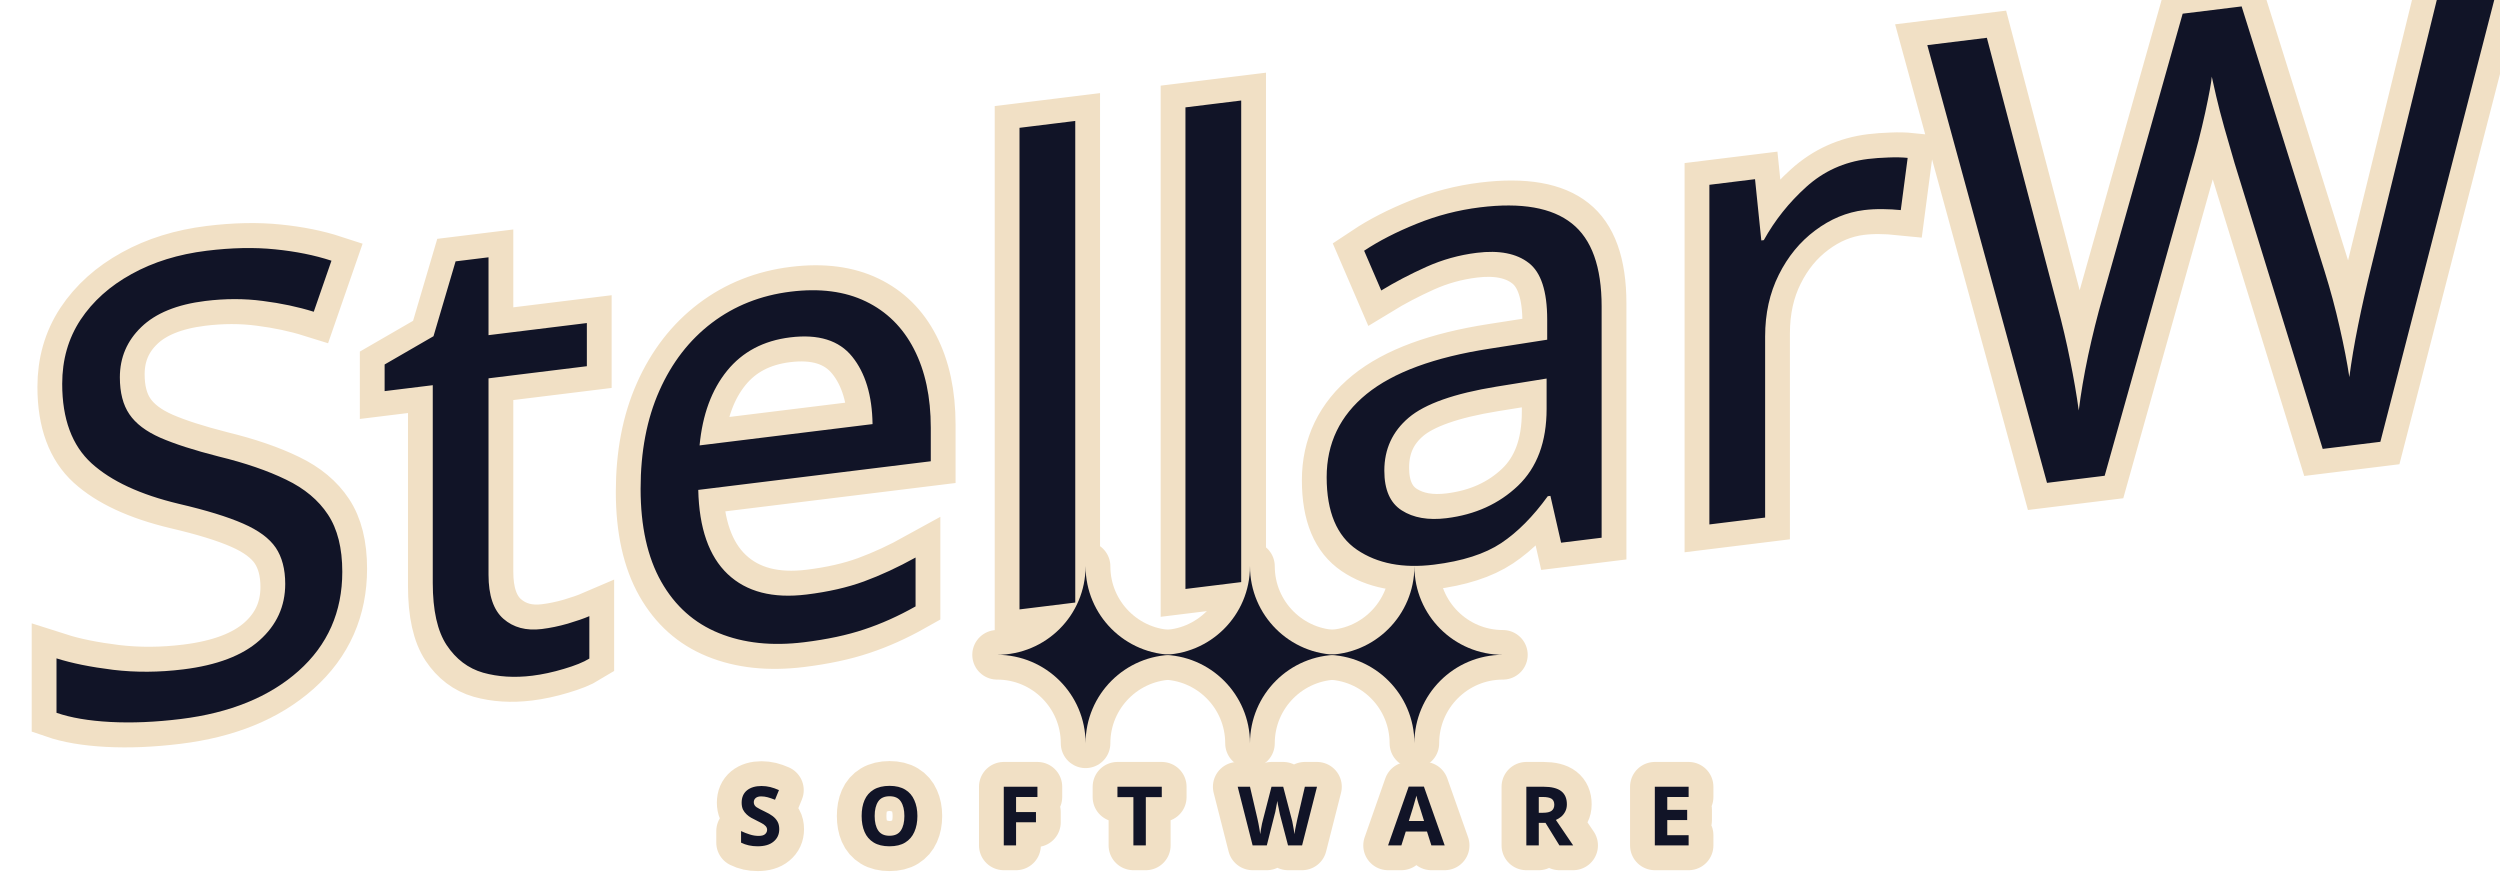
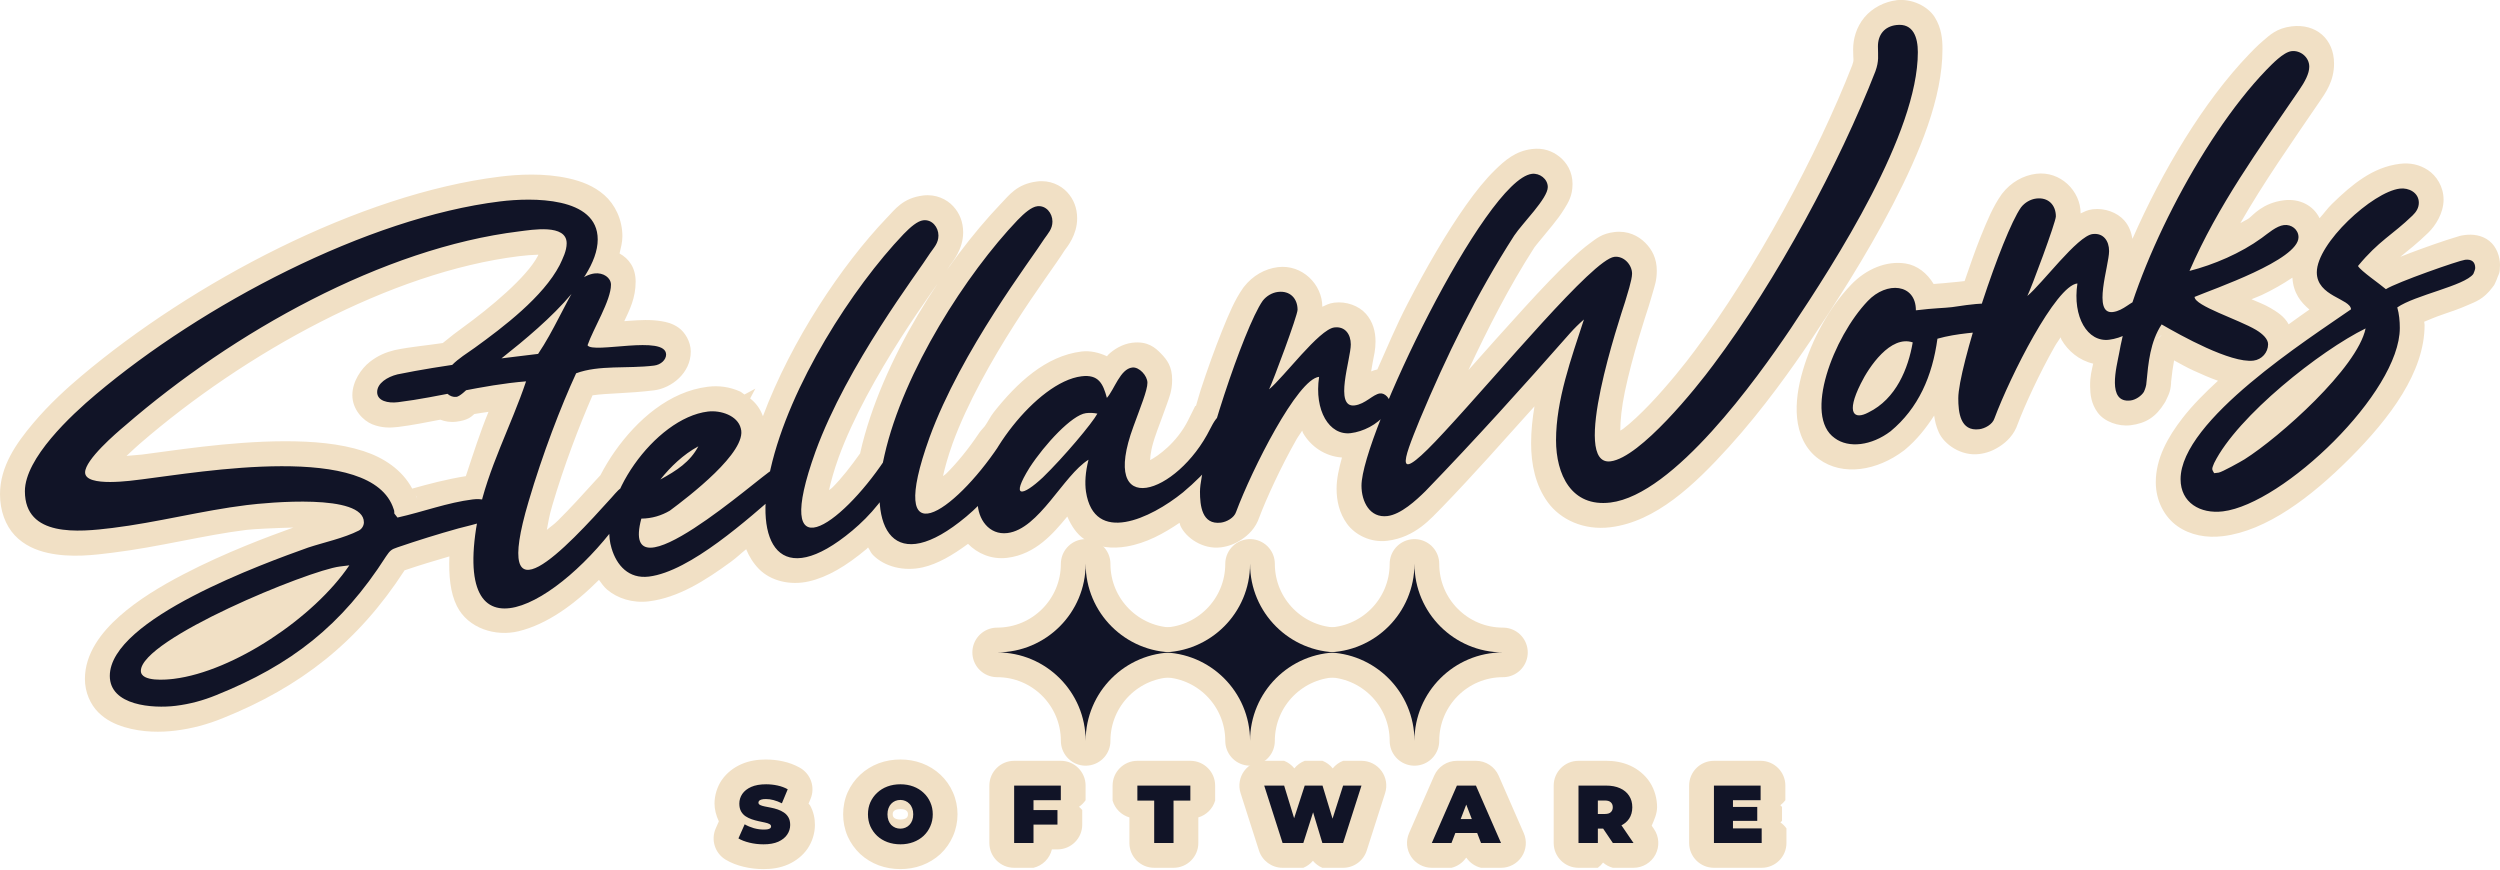
- <svg xmlns="http://www.w3.org/2000/svg" width="107.145mm" height="37.352mm" viewBox="0 0 107.145 37.352" version="1.1" id="svg1" xml:space="preserve">
+ <svg xmlns="http://www.w3.org/2000/svg" width="266.948mm" height="92.801mm" viewBox="0 0 266.948 92.801" version="1.1" id="svg1" xml:space="preserve">
  <defs id="defs1" />
-   <g id="layer1" transform="translate(-4.123456,-104.8145)">
-     <g id="g81" transform="matrix(0.4013896,0,0,0.4013896,-626.7649,-30.81171)">
-       <g id="g76" transform="matrix(0.5089997,0,0,0.5089997,984.2961,243.926)" style="stroke:#f1e0c5;stroke-width:10.396;stroke-linejoin:round;stroke-dasharray:none;stroke-opacity:1">
-         <path id="path74" style="fill:#111427;fill-opacity:1;stroke:#f1e0c5;stroke-width:10.396;stroke-linecap:round;stroke-linejoin:round;stroke-dasharray:none;stroke-opacity:1" d="m 1450.853,303.403 a 18.567,18.567 0 0 1 -18.565,18.567 18.567,18.567 0 0 1 0,-2.2e-4 v 6e-4 a 18.567,18.567 0 0 1 18.567,18.557 v 0.01 h 2e-4 a 18.567,18.567 0 0 1 18.56,-18.567 18.567,18.567 0 0 1 0.01,4.5e-4 v -6.1e-4 a 18.567,18.567 0 0 1 -18.567,-18.562 18.567,18.567 0 0 1 2e-4,-0.005 z" />
-         <path id="path75" style="fill:#111427;fill-opacity:1;stroke:#f1e0c5;stroke-width:10.396;stroke-linecap:round;stroke-linejoin:round;stroke-dasharray:none;stroke-opacity:1" d="m 1381.876,303.403 a 18.567,18.567 0 0 1 -18.565,18.567 18.567,18.567 0 0 1 0,-2.2e-4 v 6e-4 a 18.567,18.567 0 0 1 18.567,18.557 v 0.01 h 2e-4 a 18.567,18.567 0 0 1 18.56,-18.567 18.567,18.567 0 0 1 0.01,4.5e-4 v -6e-4 a 18.567,18.567 0 0 1 -18.567,-18.562 18.567,18.567 0 0 1 2e-4,-0.005 z" />
-         <path id="path76" style="fill:#111427;fill-opacity:1;stroke:#f1e0c5;stroke-width:10.396;stroke-linecap:round;stroke-linejoin:round;stroke-dasharray:none;stroke-opacity:1" d="m 1416.365,303.403 a 18.567,18.567 0 0 1 -18.565,18.567 18.567,18.567 0 0 1 0,-2.2e-4 v 6e-4 a 18.567,18.567 0 0 1 18.567,18.557 v 0.01 h 2e-4 a 18.567,18.567 0 0 1 18.56,-18.567 18.567,18.567 0 0 1 0.01,4.5e-4 v -6.1e-4 a 18.567,18.567 0 0 1 -18.567,-18.562 18.567,18.567 0 0 1 2e-4,-0.005 z" />
-       </g>
-       <text xml:space="preserve" style="font-style:normal;font-variant:normal;font-weight:900;font-stretch:normal;font-size:8.759px;line-height:2.7;font-family:Montserrat;-inkscape-font-specification:'Montserrat, Heavy';font-variant-ligatures:normal;font-variant-caps:normal;font-variant-numeric:normal;font-variant-east-asian:normal;text-align:start;letter-spacing:7.938px;writing-mode:lr-tb;direction:ltr;text-anchor:start;fill:none;fill-opacity:1;stroke:#f1e0c5;stroke-width:5.292;stroke-linecap:square;stroke-linejoin:round;stroke-dasharray:none;stroke-opacity:1;paint-order:markers stroke fill" x="1650.482" y="428.162" id="text76">
-         <tspan id="tspan76" style="font-style:normal;font-variant:normal;font-weight:900;font-stretch:normal;font-size:8.759px;line-height:2.7;font-family:Montserrat;-inkscape-font-specification:'Montserrat, Heavy';font-variant-ligatures:normal;font-variant-caps:normal;font-variant-numeric:normal;font-variant-east-asian:normal;letter-spacing:7.938px;fill:none;stroke:#f1e0c5;stroke-width:5.292;stroke-linecap:square;stroke-linejoin:round;stroke-dasharray:none;stroke-opacity:1;paint-order:markers stroke fill" x="1650.482" y="428.162">SOFTWARE</tspan>
-       </text>
-       <text xml:space="preserve" style="font-style:normal;font-variant:normal;font-weight:normal;font-stretch:normal;font-size:67.66px;line-height:1.3;font-family:Sansilk;-inkscape-font-specification:'Sansilk, Normal';font-variant-ligatures:normal;font-variant-caps:normal;font-variant-numeric:normal;font-variant-east-asian:normal;text-align:start;letter-spacing:0.265px;writing-mode:lr-tb;direction:ltr;text-anchor:start;fill:none;fill-opacity:1;stroke:#f1e0c5;stroke-width:5.292;stroke-linecap:square;stroke-dasharray:none;stroke-opacity:1" x="1574.339" y="609.945" id="text77" transform="skewY(-7.021179)">
-         <tspan id="tspan77" style="font-style:normal;font-variant:normal;font-weight:normal;font-stretch:normal;font-size:67.66px;font-family:Sansilk;-inkscape-font-specification:'Sansilk, Normal';font-variant-ligatures:normal;font-variant-caps:normal;font-variant-numeric:normal;font-variant-east-asian:normal;fill:none;fill-opacity:1;stroke:#f1e0c5;stroke-width:5.292;stroke-dasharray:none;stroke-opacity:1" x="1574.339" y="609.945">StellarWorks</tspan>
-       </text>
-       <text xml:space="preserve" style="font-style:normal;font-variant:normal;font-weight:normal;font-stretch:normal;font-size:67.66px;line-height:1.3;font-family:Sansilk;-inkscape-font-specification:'Sansilk, Normal';font-variant-ligatures:normal;font-variant-caps:normal;font-variant-numeric:normal;font-variant-east-asian:normal;text-align:start;letter-spacing:0.265px;writing-mode:lr-tb;direction:ltr;text-anchor:start;fill:#111427;fill-opacity:1;stroke-width:3.969;stroke-linecap:square" x="1574.339" y="609.945" id="text78" transform="skewY(-7.021179)">
-         <tspan id="tspan78" style="font-style:normal;font-variant:normal;font-weight:normal;font-stretch:normal;font-size:67.66px;font-family:Sansilk;-inkscape-font-specification:'Sansilk, Normal';font-variant-ligatures:normal;font-variant-caps:normal;font-variant-numeric:normal;font-variant-east-asian:normal;fill:#111427;fill-opacity:1;stroke-width:3.969" x="1574.339" y="609.945">StellarWorks</tspan>
-       </text>
-       <g id="g80" transform="matrix(0.5089997,0,0,0.5089997,984.2961,243.926)">
-         <path id="path78" style="fill:#111427;fill-opacity:1;stroke-width:2.918;stroke-linecap:round" d="m 1450.853,303.403 a 18.567,18.567 0 0 1 -18.565,18.567 18.567,18.567 0 0 1 0,-2.2e-4 v 6e-4 a 18.567,18.567 0 0 1 18.567,18.557 v 0.01 h 2e-4 a 18.567,18.567 0 0 1 18.56,-18.567 18.567,18.567 0 0 1 0.01,4.5e-4 v -6.1e-4 a 18.567,18.567 0 0 1 -18.567,-18.562 18.567,18.567 0 0 1 2e-4,-0.005 z" />
-         <path id="path79" style="fill:#111427;fill-opacity:1;stroke-width:2.918;stroke-linecap:round" d="m 1381.876,303.403 a 18.567,18.567 0 0 1 -18.565,18.567 18.567,18.567 0 0 1 0,-2.2e-4 v 6e-4 a 18.567,18.567 0 0 1 18.567,18.557 v 0.01 h 2e-4 a 18.567,18.567 0 0 1 18.56,-18.567 18.567,18.567 0 0 1 0.01,4.5e-4 v -6e-4 a 18.567,18.567 0 0 1 -18.567,-18.562 18.567,18.567 0 0 1 2e-4,-0.005 z" />
-         <path id="path80" style="fill:#111427;fill-opacity:1;stroke-width:2.918;stroke-linecap:round" d="m 1416.365,303.403 a 18.567,18.567 0 0 1 -18.565,18.567 18.567,18.567 0 0 1 0,-2.2e-4 v 6e-4 a 18.567,18.567 0 0 1 18.567,18.557 v 0.01 h 2e-4 a 18.567,18.567 0 0 1 18.56,-18.567 18.567,18.567 0 0 1 0.01,4.5e-4 v -6.1e-4 a 18.567,18.567 0 0 1 -18.567,-18.562 18.567,18.567 0 0 1 2e-4,-0.005 z" />
-       </g>
-       <text xml:space="preserve" style="font-style:normal;font-variant:normal;font-weight:900;font-stretch:normal;font-size:8.759px;line-height:2.7;font-family:Montserrat;-inkscape-font-specification:'Montserrat, Heavy';font-variant-ligatures:normal;font-variant-caps:normal;font-variant-numeric:normal;font-variant-east-asian:normal;text-align:start;letter-spacing:7.938px;writing-mode:lr-tb;direction:ltr;text-anchor:start;fill:#111427;fill-opacity:1;stroke:none;stroke-width:0.685;stroke-linecap:round;stroke-linejoin:round;stroke-dasharray:none;paint-order:fill markers stroke" x="1650.482" y="428.162" id="text80">
-         <tspan id="tspan80" style="font-style:normal;font-variant:normal;font-weight:900;font-stretch:normal;font-size:8.759px;line-height:2.7;font-family:Montserrat;-inkscape-font-specification:'Montserrat, Heavy';font-variant-ligatures:normal;font-variant-caps:normal;font-variant-numeric:normal;font-variant-east-asian:normal;letter-spacing:7.938px;fill:#111427;fill-opacity:1;stroke:none;stroke-width:0.685" x="1650.482" y="428.162">SOFTWARE</tspan>
-       </text>
+   <g id="layer1" transform="translate(-1908.329,-338.1462)">
+     <g id="g63" transform="matrix(0.5089997,0,0,0.5089997,1320.878,243.926)" style="stroke:#f1e0c5;stroke-width:10.396;stroke-linejoin:round;stroke-dasharray:none;stroke-opacity:1">
+       <path id="path6" style="fill:#111427;fill-opacity:1;stroke:#f1e0c5;stroke-width:10.396;stroke-linecap:round;stroke-linejoin:round;stroke-dasharray:none;stroke-opacity:1" d="m 1450.853,303.403 a 18.567,18.567 0 0 1 -18.565,18.567 18.567,18.567 0 0 1 0,-2.2e-4 v 6e-4 a 18.567,18.567 0 0 1 18.567,18.557 v 0.01 h 2e-4 a 18.567,18.567 0 0 1 18.56,-18.567 18.567,18.567 0 0 1 0.01,4.5e-4 v -6.1e-4 a 18.567,18.567 0 0 1 -18.567,-18.562 18.567,18.567 0 0 1 2e-4,-0.005 z" />
+       <path id="path7" style="fill:#111427;fill-opacity:1;stroke:#f1e0c5;stroke-width:10.396;stroke-linecap:round;stroke-linejoin:round;stroke-dasharray:none;stroke-opacity:1" d="m 1381.876,303.403 a 18.567,18.567 0 0 1 -18.565,18.567 18.567,18.567 0 0 1 0,-2.2e-4 v 6e-4 a 18.567,18.567 0 0 1 18.567,18.557 v 0.01 h 2e-4 a 18.567,18.567 0 0 1 18.56,-18.567 18.567,18.567 0 0 1 0.01,4.5e-4 v -6e-4 a 18.567,18.567 0 0 1 -18.567,-18.562 18.567,18.567 0 0 1 2e-4,-0.005 z" />
+       <path id="path62" style="fill:#111427;fill-opacity:1;stroke:#f1e0c5;stroke-width:10.396;stroke-linecap:round;stroke-linejoin:round;stroke-dasharray:none;stroke-opacity:1" d="m 1416.365,303.403 a 18.567,18.567 0 0 1 -18.565,18.567 18.567,18.567 0 0 1 0,-2.2e-4 v 6e-4 a 18.567,18.567 0 0 1 18.567,18.557 v 0.01 h 2e-4 a 18.567,18.567 0 0 1 18.56,-18.567 18.567,18.567 0 0 1 0.01,4.5e-4 v -6.1e-4 a 18.567,18.567 0 0 1 -18.567,-18.562 18.567,18.567 0 0 1 2e-4,-0.005 z" />
    </g>
+     <path style="-inkscape-font-specification:'Montserrat, Heavy';fill:#f1e0c5;stroke-linecap:square;stroke-linejoin:round;paint-order:markers stroke fill" d="m 1990.129,419.244 c -0.892,0 -1.783,0.124 -2.648,0.504 a 2.646,2.646 0 0 0 -0.012,0.006 c -0.772,0.343 -1.532,0.901 -2.062,1.676 a 2.646,2.646 0 0 0 -0.01,0.008 c -0.493,0.725 -0.773,1.651 -0.773,2.52 0,0.591 0.16,1.252 0.463,1.891 l -0.332,0.754 a 2.646,2.646 0 0 0 1.051,3.334 c 0.618,0.373 1.257,0.599 1.924,0.762 0.691,0.168 1.401,0.25 2.115,0.25 0.895,0 1.787,-0.12 2.66,-0.508 a 2.646,2.646 0 0 0 0.029,-0.012 c 0.755,-0.346 1.5,-0.894 2.027,-1.668 0.49,-0.717 0.785,-1.643 0.785,-2.525 0,-0.658 -0.129,-1.406 -0.529,-2.111 -0.036,-0.064 -0.112,-0.1 -0.152,-0.162 l 0.217,-0.521 a 2.646,2.646 0 0 0 -1.145,-3.32 c -0.574,-0.324 -1.192,-0.547 -1.822,-0.684 -0.587,-0.128 -1.188,-0.191 -1.789,-0.191 z m 14.34,0 c -0.776,0 -1.561,0.127 -2.301,0.4 a 2.646,2.646 0 0 0 -0.012,0.006 c -0.719,0.27 -1.401,0.684 -1.971,1.219 -0.564,0.524 -1.025,1.169 -1.338,1.867 a 2.646,2.646 0 0 0 -0.01,0.018 c -0.328,0.746 -0.478,1.555 -0.478,2.342 0,0.785 0.153,1.591 0.473,2.33 a 2.646,2.646 0 0 0 0.012,0.031 c 0.312,0.698 0.769,1.341 1.326,1.867 a 2.646,2.646 0 0 0 0.02,0.018 c 0.57,0.527 1.25,0.934 1.963,1.201 a 2.646,2.646 0 0 0 0.012,0.004 c 0.743,0.275 1.532,0.4 2.311,0.4 0.776,0 1.562,-0.126 2.303,-0.404 0.713,-0.267 1.393,-0.674 1.963,-1.201 a 2.646,2.646 0 0 0 0.02,-0.018 c 0.559,-0.528 1.013,-1.18 1.32,-1.885 0.329,-0.741 0.49,-1.553 0.49,-2.344 0,-0.791 -0.161,-1.605 -0.496,-2.352 -0.308,-0.702 -0.763,-1.352 -1.326,-1.875 -0.57,-0.535 -1.252,-0.949 -1.971,-1.219 -0.745,-0.279 -1.534,-0.406 -2.312,-0.406 z m 12.15,0.141 a 2.646,2.646 0 0 0 -2.646,2.646 v 6.131 a 2.646,2.646 0 0 0 2.646,2.646 h 2.066 a 2.646,2.646 0 0 0 1.963,-1.963 h 0.594 a 2.646,2.646 0 0 0 2.647,-2.646 v -1.559 a 2.646,2.646 0 0 0 -0.346,-0.346 2.646,2.646 0 0 0 0.705,-0.705 v -1.559 a 2.646,2.646 0 0 0 -2.646,-2.646 z m 13.156,0 a 2.646,2.646 0 0 0 -2.644,2.646 v 1.602 a 2.646,2.646 0 0 0 1.795,1.797 v 2.732 a 2.646,2.646 0 0 0 2.647,2.646 h 2.066 a 2.646,2.646 0 0 0 2.647,-2.646 v -2.734 a 2.646,2.646 0 0 0 1.795,-1.795 v -1.602 a 2.646,2.646 0 0 0 -2.647,-2.646 z m 13.545,0 a 2.646,2.646 0 0 0 -2.522,3.453 l 1.963,6.131 a 2.646,2.646 0 0 0 2.52,1.84 h 2.217 a 2.646,2.646 0 0 0 1.024,-0.748 2.646,2.646 0 0 0 1.008,0.748 h 2.217 a 2.646,2.646 0 0 0 2.519,-1.84 l 1.963,-6.131 a 2.646,2.646 0 0 0 -2.522,-3.453 h -1.961 a 2.646,2.646 0 0 0 -1.109,0.809 2.646,2.646 0 0 0 -1.09,-0.809 h -1.9 a 2.646,2.646 0 0 0 -1.109,0.807 2.646,2.646 0 0 0 -1.09,-0.807 z m 20.576,0 a 2.646,2.646 0 0 0 -2.424,1.586 l -2.682,6.131 a 2.646,2.646 0 0 0 2.426,3.707 h 2.102 a 2.646,2.646 0 0 0 1.557,-1.07 h 0.039 a 2.646,2.646 0 0 0 1.557,1.07 h 2.139 a 2.646,2.646 0 0 0 2.424,-3.707 l -2.68,-6.131 a 2.646,2.646 0 0 0 -2.426,-1.586 z m 12.982,0 a 2.646,2.646 0 0 0 -2.647,2.646 v 6.131 a 2.646,2.646 0 0 0 2.647,2.646 h 2.066 a 2.646,2.646 0 0 0 0.557,-0.557 2.646,2.646 0 0 0 1.047,0.557 h 2.207 a 2.646,2.646 0 0 0 2.186,-4.139 l -0.244,-0.357 c 0.282,-0.647 0.574,-1.31 0.574,-1.969 0,-0.895 -0.248,-1.87 -0.779,-2.678 -0.515,-0.787 -1.29,-1.407 -2.103,-1.77 -0.828,-0.371 -1.702,-0.512 -2.559,-0.512 z m 14.463,0 a 2.646,2.646 0 0 0 -2.647,2.646 v 6.131 a 2.646,2.646 0 0 0 2.647,2.646 h 5.098 a 2.646,2.646 0 0 0 2.646,-2.646 v -1.559 a 2.646,2.646 0 0 0 -0.641,-0.639 2.646,2.646 0 0 0 0.168,-0.168 v -1.488 a 2.646,2.646 0 0 0 -0.18,-0.18 2.646,2.646 0 0 0 0.537,-0.539 v -1.559 a 2.646,2.646 0 0 0 -2.644,-2.646 z m -99.728,1.639 0.014,0.004 c 0,-5e-4 0,5e-4 -0.01,0 0,-7.5e-4 -0.01,-0.003 -0.01,-0.004 z m 14.4,0.201 0.031,0.012 c -0.01,-0.003 -0.013,-10e-4 -0.02,-0.004 0,-0.002 -0.01,-0.006 -0.012,-0.008 z m 76.103,0.643 0.041,0.037 c -0.01,-0.008 -0.019,-0.008 -0.027,-0.016 -0.01,-0.006 -0.01,-0.016 -0.014,-0.021 z m -74.807,0.236 0.084,0.088 c -0.014,-0.015 -0.037,-0.02 -0.051,-0.035 -0.015,-0.016 -0.018,-0.037 -0.033,-0.053 z m -13.828,0.59 0.029,0.019 c -0.01,-0.004 -0.015,-0.005 -0.022,-0.01 0,-0.002 0,-0.007 -0.01,-0.01 z m 7.238,0.834 c 0,0.005 -2e-4,0.009 0,0.014 0,0.004 -0.01,0.008 -0.01,0.012 z m 7.494,0 0.01,0.025 c 0,-0.004 -0.01,-0.008 -0.01,-0.012 0,-0.005 -2e-4,-0.009 0,-0.014 z m -3.746,1.01 c 0.225,0 0.359,0.03 0.455,0.066 0.118,0.044 0.162,0.078 0.209,0.123 a 2.646,2.646 0 0 0 0.019,0.018 c 0.045,0.041 0.057,0.057 0.086,0.125 a 2.646,2.646 0 0 0 0.02,0.043 c 0.01,0.019 0.025,0.047 0.025,0.184 0,0.126 -0.015,0.16 -0.031,0.197 a 2.646,2.646 0 0 0 -0.014,0.031 c -0.029,0.067 -0.05,0.095 -0.098,0.141 -0.047,0.042 -0.096,0.078 -0.217,0.123 -0.1,0.037 -0.229,0.068 -0.445,0.068 -0.223,0 -0.362,-0.032 -0.471,-0.072 -0.114,-0.043 -0.164,-0.078 -0.209,-0.119 -0.05,-0.048 -0.078,-0.09 -0.109,-0.156 -0.017,-0.041 -0.035,-0.085 -0.035,-0.213 0,-0.142 0.018,-0.182 0.029,-0.207 0.032,-0.07 0.056,-0.1 0.103,-0.145 a 2.646,2.646 0 0 0 0.019,-0.018 c 0.045,-0.043 0.092,-0.076 0.197,-0.117 0.113,-0.042 0.249,-0.072 0.465,-0.072 z m 1.576,4.418 -0.031,0.014 c 0.01,-0.002 0.01,-0.007 0.016,-0.01 0.01,-0.002 0.011,-0.002 0.016,-0.004 z" id="text73" />
+     <path style="-inkscape-font-specification:'Sansilk, Normal';fill:#f1e0c5;stroke-linecap:square" d="m 2110.812,598.143 c -1.2,0 -2.522,0.459 -3.4,1.404 -0.878,0.945 -1.207,2.173 -1.207,3.271 0,1.24 0.127,1.083 -0.102,1.695 -3.676,8.973 -10.305,20.538 -16.883,28.484 l -0.01,0.01 -0.01,0.01 c -0.798,0.983 -2.71,3.172 -4.689,5.002 -0.99,0.915 -2.007,1.745 -2.842,2.281 -0.198,0.127 -0.154,0.073 -0.326,0.158 0,-1.015 0.132,-2.443 0.488,-4.1 0.813,-3.776 2.217,-7.817 2.529,-8.754 l 0.012,-0.037 0.012,-0.039 c 0.076,-0.253 0.276,-0.853 0.457,-1.482 0.181,-0.629 0.398,-1.144 0.398,-2.188 0,-1.293 -0.499,-2.302 -1.236,-3.129 -0.737,-0.827 -1.855,-1.545 -3.303,-1.545 -1.319,0 -1.896,0.447 -2.57,0.857 -0.675,0.41 -1.343,0.913 -2.07,1.508 -1.455,1.189 -3.125,2.747 -4.9,4.471 -2.057,1.998 -3.989,3.933 -6.037,5.988 2.095,-4.223 4.333,-8.344 7.043,-12.23 0.157,-0.214 1.077,-1.174 1.94,-2.139 0.434,-0.485 0.869,-0.995 1.264,-1.594 0.394,-0.598 0.873,-1.255 0.873,-2.539 0,-1.322 -0.629,-2.383 -1.395,-3.088 -0.766,-0.705 -1.729,-1.182 -2.943,-1.182 -1.761,0 -2.872,0.846 -3.934,1.75 -1.062,0.904 -2.072,2.044 -3.111,3.383 -2.079,2.677 -4.24,6.149 -6.248,9.783 -1.237,2.239 -2.174,4.388 -3.211,6.586 -0.272,0.018 -0.455,0.077 -0.664,0.129 0.06,-0.326 0.101,-0.618 0.168,-0.955 0.139,-0.702 0.301,-1.291 0.301,-2.197 0,-1.037 -0.273,-2.125 -1.024,-3.068 -0.75,-0.943 -2.079,-1.607 -3.381,-1.607 -0.561,0 -0.897,0.156 -1.277,0.281 0,-0.003 0,-7.9e-4 0,-0.004 0,-2.394 -2.159,-4.811 -4.744,-4.811 -1.393,0 -2.7,0.58 -3.633,1.668 l -0.045,0.053 -0.043,0.057 c -0.882,1.146 -1.485,2.507 -2.242,4.291 -0.757,1.784 -1.548,3.887 -2.275,6.014 -0.196,0.573 -0.321,1.083 -0.506,1.652 h -0.08 l -0.721,1.357 v 0.004 l -0.023,0.045 c -1.223,2.305 -3.284,3.478 -4.074,3.785 0.021,-0.548 0.124,-1.409 0.691,-2.875 v -0.008 -0.01 c 0.358,-0.943 0.73,-1.852 1.037,-2.699 0.307,-0.847 0.623,-1.489 0.623,-2.703 0,-1.414 -0.544,-2.191 -1.172,-2.92 -0.627,-0.729 -1.443,-1.553 -3.098,-1.553 -1.041,0 -1.972,0.474 -2.547,0.955 -0.066,0.055 -0.077,0.103 -0.137,0.158 -0.834,-0.49 -1.774,-0.844 -2.728,-0.844 -3.818,0 -6.876,2.5 -9.336,5.295 -0.391,0.444 -0.633,0.953 -0.992,1.414 -0.299,0.278 -0.576,0.577 -0.779,0.904 l 0.111,-0.166 c -1.073,1.471 -2.314,2.83 -3.414,3.787 -0.195,0.169 -0.187,0.11 -0.375,0.248 0.206,-0.886 0.508,-1.983 1.025,-3.359 v -0.002 c 1.562,-4.093 4.198,-8.409 6.611,-11.893 2.413,-3.484 4.437,-5.904 5.352,-7.252 0.272,-0.334 1.336,-1.491 1.336,-3.246 0,-1.118 -0.374,-2.099 -1.064,-2.932 -0.691,-0.833 -1.849,-1.541 -3.205,-1.541 -2.177,0 -3.003,1.112 -3.877,1.906 l -0.01,0.008 -0.01,0.008 c -5.843,5.405 -12.758,15.107 -14.986,24.68 -4e-4,0.002 0,0.004 0,0.006 -0.01,0.032 -0.01,0.062 -0.016,0.094 -0.963,1.242 -2.004,2.448 -2.955,3.275 -0.194,0.169 -0.185,0.11 -0.373,0.248 0.206,-0.886 0.506,-1.983 1.024,-3.359 v -0.002 c 1.562,-4.093 4.2,-8.409 6.613,-11.893 2.38,-3.435 4.345,-5.792 5.277,-7.15 l 0.029,-0.039 c 0.227,-0.29 1.381,-1.502 1.381,-3.309 0,-1.118 -0.376,-2.099 -1.066,-2.932 -0.691,-0.833 -1.847,-1.541 -3.203,-1.541 -2.177,0 -3.003,1.112 -3.877,1.906 l -0.01,0.008 -0.01,0.008 c -4.791,4.432 -10.157,11.771 -13.215,19.541 -0.299,-0.865 -0.776,-1.536 -1.363,-2.066 l 0.553,-0.979 -1.162,0.484 c -0.162,-0.112 -0.305,-0.287 -0.467,-0.379 -1.101,-0.627 -2.244,-0.932 -3.449,-0.932 -4.091,0 -7.543,2.582 -9.955,5.719 -0.559,0.727 -1.06,1.506 -1.508,2.311 -0.271,0.247 -0.505,0.479 -0.688,0.662 -1.19,1.174 -2.561,2.508 -3.844,3.619 -0.5,0.433 -0.736,0.517 -1.189,0.854 0.14,-0.748 0.242,-1.433 0.57,-2.5 v -0.002 -0.004 c 1.266,-4.144 2.882,-8.163 4.309,-11.26 1.57,-0.039 3.816,0.277 6.557,0.277 1.867,0 3.932,-1.355 3.932,-3.66 0,-1.07 -0.642,-2.166 -1.301,-2.709 -0.658,-0.543 -1.277,-0.759 -1.853,-0.924 -1.153,-0.329 -2.261,-0.397 -3.34,-0.455 -0.235,-0.013 -0.378,-0.019 -0.606,-0.029 0.573,-1.148 1.213,-2.323 1.213,-4.07 0,-1.496 -0.721,-2.546 -1.717,-3.221 0.132,-0.582 0.303,-1.148 0.303,-1.785 0,-1.825 -0.804,-3.518 -1.922,-4.643 -1.117,-1.124 -2.458,-1.788 -3.795,-2.254 -2.674,-0.933 -5.464,-1.096 -7.35,-1.096 -15.091,0 -32.885,7.272 -44.713,15.791 -1.399,1.005 -3.403,2.546 -5.166,4.434 -1.764,1.888 -3.512,4.12 -3.512,7.117 0,1.748 0.58,3.396 1.576,4.58 0.997,1.184 2.281,1.88 3.529,2.311 2.496,0.862 5.051,0.83 6.877,0.83 5.052,0 9.788,-0.676 14.344,-0.676 0.755,0 2.995,0.172 4.996,0.367 -2.579,0.612 -7.197,1.742 -11.725,3.543 -2.488,0.99 -4.877,2.142 -6.828,3.631 -1.951,1.489 -3.703,3.531 -3.703,6.254 0,1.433 0.594,2.797 1.422,3.73 0.828,0.934 1.819,1.513 2.795,1.928 1.953,0.829 3.929,1.047 5.465,1.047 1.726,0 3.408,-0.24 5.051,-0.709 8.277,-2.316 14.403,-6.297 19.4,-13.395 1.595,-0.346 3.189,-0.626 4.783,-0.896 -0.074,2.06 0.096,3.903 0.807,5.41 1.197,2.536 4.135,3.788 6.59,3.49 3.034,-0.368 5.928,-2.101 8.578,-4.426 0.267,0.394 0.511,0.797 0.871,1.148 1.087,1.059 2.707,1.799 4.451,1.799 3.176,0 6.056,-1.498 8.764,-3.141 0.641,-0.389 1.022,-0.735 1.631,-1.143 0.32,0.813 0.755,1.578 1.357,2.27 1.246,1.429 3.329,2.201 5.336,1.988 2.007,-0.213 3.985,-1.148 6.16,-2.699 v 0 c 0.054,-0.039 0.108,-0.105 0.162,-0.145 0.185,0.279 0.285,0.595 0.512,0.855 1.246,1.429 3.331,2.201 5.338,1.988 1.581,-0.168 3.17,-0.902 4.826,-1.914 0.973,1.12 2.464,2.008 4.189,2.008 3.034,0 4.919,-2.004 6.41,-3.619 0.435,1.051 1.002,2.004 1.846,2.668 1.357,1.069 3.01,1.379 4.467,1.312 2.13,-0.097 3.99,-0.903 5.676,-1.836 0.042,0.115 0.037,0.21 0.088,0.328 0.58,1.353 2.382,2.838 4.309,2.838 0.794,0 1.482,-0.172 2.199,-0.551 0.717,-0.378 1.546,-1.036 1.935,-2.205 l -0.047,0.125 c 0.76,-1.946 2.376,-5.254 3.994,-7.893 0.22,-0.359 0.399,-0.54 0.617,-0.871 0.039,0.08 0.04,0.178 0.082,0.256 0.817,1.524 2.329,2.79 4.164,3.139 -0.324,1.124 -0.576,2.198 -0.576,3.256 0,1.304 0.291,2.651 1.121,3.896 0.83,1.245 2.47,2.336 4.299,2.336 3.017,0 4.687,-1.852 5.793,-2.811 l 0.023,-0.021 0.023,-0.021 c 3.389,-3.085 6.609,-6.347 9.873,-9.568 -0.216,1.266 -0.361,2.56 -0.361,3.891 0,2.219 0.449,4.539 1.785,6.531 1.336,1.992 3.8,3.488 6.68,3.488 4.856,0 8.957,-3.399 12.65,-7.012 3.693,-3.613 6.864,-7.749 8.695,-10.236 v -0.006 l 0.01,-0.006 c 2.455,-3.375 5.915,-8.255 8.803,-13.479 2.887,-5.223 5.303,-10.734 5.303,-15.953 0,-1.046 -0.098,-2.248 -0.82,-3.498 -0.722,-1.25 -2.43,-2.328 -4.127,-2.328 z m 42.203,7.984 c -1.593,0 -2.341,0.662 -3.008,1.145 -0.667,0.483 -1.194,0.981 -1.457,1.215 l -0.014,0.012 -0.014,0.014 c -4.892,4.473 -9.327,11.374 -12.488,18.209 -0.132,-0.716 -0.365,-1.428 -0.877,-2.072 -0.75,-0.943 -2.081,-1.607 -3.383,-1.607 -0.561,0 -0.897,0.156 -1.277,0.281 0,-0.003 0,-7.9e-4 0,-0.004 0,-2.394 -2.159,-4.811 -4.744,-4.811 -1.393,0 -2.7,0.58 -3.633,1.668 l -0.045,0.053 -0.043,0.057 c -0.882,1.146 -1.485,2.507 -2.242,4.291 -0.56,1.319 -1.124,2.898 -1.682,4.447 -0.409,0.011 -1.189,-0.027 -1.348,-0.027 -0.309,0 -1.324,-0.036 -1.961,-0.07 -0.683,-1.228 -1.749,-2.209 -2.996,-2.557 -2.041,-0.569 -4.218,0.062 -5.84,1.572 -6e-4,5.9e-4 0,0.001 0,0.002 -2.307,2.137 -4.139,5.245 -5.129,8.502 -0.495,1.629 -0.776,3.3 -0.615,4.982 0.16,1.673 0.854,3.463 2.328,4.686 2.568,2.192 6.239,2.004 9.066,0.213 l 0.055,-0.035 0.055,-0.037 c 1.29,-0.909 2.275,-2.049 3.135,-3.271 0.071,0.567 0.211,1.193 0.498,1.863 0.58,1.353 2.382,2.838 4.309,2.838 0.794,0 1.482,-0.172 2.199,-0.551 0.717,-0.378 1.546,-1.036 1.935,-2.205 l -0.047,0.125 c 0.76,-1.946 2.378,-5.254 3.996,-7.893 0.22,-0.359 0.397,-0.539 0.615,-0.869 0.039,0.079 0.04,0.176 0.082,0.254 0.702,1.308 1.905,2.46 3.391,2.984 -0.152,0.712 -0.343,1.296 -0.326,2.395 0.013,0.843 0.104,1.852 0.816,2.902 0.712,1.05 2.211,1.775 3.504,1.775 1.644,0 2.711,-0.558 3.621,-1.924 l 0.092,-0.137 0.074,-0.146 c 0.293,-0.587 0.549,-0.978 0.549,-2.131 l -0.012,0.256 c 0.082,-0.849 0.196,-1.575 0.322,-2.27 0.756,0.49 1.244,0.862 2.102,1.355 0.873,0.503 1.714,0.981 2.586,1.396 -1.382,1.102 -2.702,2.252 -3.789,3.521 -1.578,1.843 -2.853,3.962 -2.853,6.498 0,1.991 0.935,3.835 2.314,4.975 1.379,1.14 3.108,1.664 4.865,1.664 4.634,0 9.383,-2.985 13.598,-6.699 4.215,-3.714 7.926,-8.16 7.926,-13.201 0,-0.108 -0.04,-0.239 -0.043,-0.35 0.715,-0.2 1.123,-0.344 2.104,-0.557 0.854,-0.185 1.717,-0.377 2.547,-0.643 0.83,-0.266 1.674,-0.403 2.637,-1.572 l 0.189,-0.229 0.133,-0.266 c 0.116,-0.23 0.176,-0.379 0.256,-0.604 0.08,-0.224 0.229,-0.246 0.229,-1.193 0,-0.867 -0.346,-1.986 -1.152,-2.719 -0.806,-0.733 -1.797,-0.941 -2.576,-0.941 -0.57,0 -0.656,0.052 -0.949,0.102 -0.293,0.05 -0.632,0.115 -1.016,0.193 -0.767,0.157 -1.709,0.367 -2.674,0.598 -0.786,0.188 -1.55,0.388 -2.277,0.586 0.848,-0.588 1.761,-1.174 2.994,-2.213 v -0.004 c 0.76,-0.635 1.625,-1.893 1.625,-3.314 0,-1.423 -0.78,-2.67 -1.674,-3.369 -0.894,-0.7 -1.898,-1.037 -3.002,-1.037 -2.89,0 -5.088,1.564 -7.234,3.387 -0.485,0.412 -0.871,0.92 -1.33,1.365 -0.668,-1.452 -2.134,-2.383 -3.811,-2.383 -2.282,0 -3.299,1.2 -3.73,1.459 v 0.004 l -0.01,0.002 c -0.257,0.155 -0.62,0.256 -0.908,0.4 2.471,-4.007 5.371,-7.785 8.389,-11.84 l 0.01,-0.01 c 0.721,-0.961 1.605,-2.086 1.605,-3.947 0,-2.661 -1.954,-4.539 -4.539,-4.539 z m -189.254,1.23 c 0.654,0 1.417,0.029 2.057,0.092 -0.032,0.07 -0.016,0.043 -0.055,0.123 -1.199,2.151 -5.115,4.922 -8.1,6.713 -0.507,0.294 -1.299,0.813 -2.055,1.342 -1.696,0.051 -3.34,-0.024 -5.057,0.115 l -0.059,0.006 -0.057,0.006 c -0.864,0.108 -1.741,0.341 -2.627,0.932 -0.886,0.591 -1.855,1.837 -1.855,3.318 0,1.545 1.162,2.873 2.135,3.379 0.973,0.506 1.872,0.619 2.744,0.619 1.553,0 3.024,-0.124 4.514,-0.223 0.493,0.252 1.051,0.426 1.717,0.426 1.177,0 1.571,-0.303 1.912,-0.582 0.509,-0.033 1.01,-0.023 1.516,-0.047 -0.893,2.06 -1.624,4.257 -2.42,6.568 -2.09,0.077 -3.972,0.353 -5.727,0.625 -1.091,-2.159 -3.042,-3.678 -5.199,-4.645 -2.543,-1.139 -5.466,-1.731 -8.447,-2.092 -5.962,-0.722 -12.262,-0.451 -15.195,-0.451 -0.324,0 -1.055,-0.046 -1.664,-0.062 0.516,-0.412 1.105,-0.899 1.375,-1.092 l 0.022,-0.016 0.02,-0.014 c 11.184,-8.306 26.804,-15.041 40.506,-15.041 z m 142.422,9.221 c -0.141,0.265 -0.214,0.52 -0.359,0.783 -0.173,0.314 -0.378,0.594 -0.557,0.906 0.309,-0.565 0.618,-1.126 0.916,-1.689 z m -191.119,6.764 c -0.154,0.392 -0.295,0.808 -0.295,1.398 0,0.901 0.44,1.81 0.94,2.342 0.483,0.514 0.972,0.77 1.422,0.969 -0.661,-0.082 -1.47,-0.038 -1.955,-0.205 -0.638,-0.22 -1.015,-0.485 -1.209,-0.715 -0.194,-0.23 -0.334,-0.452 -0.334,-1.174 0,-0.411 0.571,-1.479 1.432,-2.615 z m 74.908,4.586 0.033,0.123 c -0.01,-0.026 -0.027,-0.039 -0.033,-0.065 -0.01,-0.021 0.01,-0.037 0,-0.059 z m 52.172,2.811 1.666,1.494 c -0.345,0.48 -0.699,0.923 -1.035,1.449 -0.189,-0.706 -0.525,-1.345 -1.049,-1.84 0.137,-0.394 0.278,-0.716 0.418,-1.104 z m -52.277,0.303 c 0,10e-4 0,0.002 -0.01,0.004 0,7.4e-4 0,-7.3e-4 0,0 z m 120.391,0.48 v 0.695 c -0.057,0.015 -0.128,0.005 -0.184,0.021 -0.618,0.183 -1.02,0.547 -1.496,0.855 0.333,-0.426 0.664,-0.975 0.982,-1.27 v -0.004 -0.004 c 0.344,-0.321 0.583,-0.296 0.689,-0.295 z m -157.527,0.014 0.164,0.414 c -0.034,-0.11 -0.102,-0.195 -0.141,-0.303 -0.03,-0.067 0.013,-0.039 -0.023,-0.111 z m 200.381,1.436 c 0.087,1.664 0.928,2.774 1.816,3.627 -0.761,0.43 -1.339,0.785 -2.217,1.305 -0.482,-0.941 -1.265,-1.489 -1.93,-1.973 l -0.01,-0.008 -0.01,-0.006 c -0.609,-0.435 -1.322,-0.788 -2.02,-1.18 0.464,-0.144 0.631,-0.155 1.092,-0.314 1.152,-0.398 2.241,-0.89 3.275,-1.451 z m -175.004,0.07 0.699,0.977 c -0.036,0.023 -0.112,0.084 -0.146,0.105 -0.084,0.037 -0.199,0.014 -0.285,0.043 -0.03,-0.344 -0.103,-0.709 -0.268,-1.125 z m 28.758,3.053 -0.023,0.047 c 0,-0.004 -10e-5,-0.01 0,-0.014 0.01,-0.013 0.015,-0.02 0.021,-0.033 z m 51.473,1.141 -0.223,0.193 c 0.01,-0.017 0,-0.018 0.012,-0.035 0.063,-0.071 0.15,-0.083 0.211,-0.158 z m 80.971,0 -0.691,0.6 c 0.135,-0.081 0.131,-0.183 0.246,-0.268 0.137,-0.142 0.317,-0.174 0.445,-0.332 z m -17.535,0.057 c -0.535,1 -0.987,1.887 -1.43,2.828 0.108,-0.635 0.137,-1.02 0.408,-2.047 0.057,-0.215 0.162,-0.505 0.225,-0.73 0.22,0.003 0.363,-0.01 0.588,-0.01 0.068,0 0.14,-0.037 0.209,-0.041 z m -170.045,1.879 -0.059,0.08 c 0.019,-0.026 -0.024,0.021 -0.01,0.002 0.021,-0.031 0.047,-0.051 0.068,-0.082 z m 19.355,1.316 c 0,0.006 0.01,0.012 0.01,0.018 4e-4,10e-4 -4e-4,0.003 0,0.004 z m 163.801,1.537 v 0.043 c 0,0.011 0,-0.032 0,-0.039 z m -78.41,0.535 c 0.209,0.314 0.366,0.628 0.717,0.859 -0.179,0.101 -0.636,0.392 -0.623,0.406 -0.085,-0.16 -0.215,-0.528 -0.215,-0.885 0,-0.014 0.116,-0.347 0.121,-0.381 z m 52.357,1.68 -0.098,0.039 c 0.021,-0.008 0.034,-0.023 0.055,-0.031 0.012,-0.005 0.031,-0.003 0.043,-0.008 z" id="text74" transform="skewY(-7.021179)" />
+     <path d="m 1950.434,633.197 c 0,-0.135 0,-0.338 -0.068,-0.474 -2.3,-7.51 -20.704,-6.495 -26.861,-6.495 -0.947,0 -6.089,0.135 -6.089,-1.489 0,-1.353 3.315,-3.789 4.263,-4.466 11.57,-8.593 27.538,-15.562 42.084,-15.562 1.353,0 5.074,-0.203 5.074,1.894 0,0.812 -0.406,1.556 -0.744,2.233 -1.759,3.18 -6.022,5.886 -9.066,7.713 -0.812,0.474 -1.759,0.947 -2.436,1.556 -0.677,0.609 -0.88,1.15 -0.88,2.097 0,0.677 0.677,1.353 1.353,1.353 0.677,0 2.571,-2.03 3.383,-2.571 3.654,-2.436 11.705,-7.51 11.705,-12.382 0,-4.601 -7.037,-5.345 -10.42,-5.345 -14.209,0 -31.8,7.104 -43.167,15.291 -2.639,1.894 -7.578,5.886 -7.578,9.405 0,4.939 5.751,5.074 9.337,5.074 4.804,0 9.54,-0.677 14.344,-0.677 2.233,0 12.517,0.271 12.517,3.383 0,0.338 -0.203,0.677 -0.541,0.812 -1.556,0.609 -3.789,0.812 -5.413,1.15 -4.601,1.083 -21.177,5.007 -21.177,11.096 0,3.18 4.601,4.06 7.037,4.06 1.488,0 2.909,-0.203 4.33,-0.609 7.984,-2.233 13.397,-5.751 18.133,-12.585 0.406,-0.541 0.541,-0.677 1.218,-0.812 2.165,-0.474 4.33,-0.88 6.495,-1.218 0.879,-0.135 1.827,-0.203 2.639,-0.406 0.541,-0.135 1.083,-0.541 1.083,-1.15 0,-1.083 -1.353,-1.353 -2.165,-1.353 -2.706,0 -5.345,0.677 -8.052,0.947 z m -23.546,14.75 c -0.744,0 -3.518,-0.068 -3.518,-1.286 0,-3.383 17.93,-8.525 21.245,-8.525 h 1.015 c -3.789,5.142 -12.382,9.811 -18.742,9.811 z m 37.613,-27.132 c -1.556,4.466 -4.127,8.931 -5.074,13.6 -3.248,16.171 8.728,10.758 15.359,2.097 0.609,-0.744 1.083,-1.286 1.083,-1.759 0,-0.541 -0.203,-1.353 -0.947,-1.353 -0.406,0 -0.744,0.406 -1.286,0.947 -4.804,4.736 -12.923,12.517 -8.863,-0.677 1.488,-4.872 3.451,-9.743 5.074,-13.058 2.436,-0.609 5.48,0.203 8.322,0.203 0.744,0 1.286,-0.474 1.286,-1.015 0,-2.165 -7.849,-1.015 -8.39,-2.03 0.609,-1.692 2.503,-4.466 2.503,-6.157 0,-0.744 -0.812,-1.421 -1.759,-1.421 -0.609,0 -1.353,0.271 -1.692,0.677 -1.556,2.3 -2.639,4.872 -4.33,7.172 -5.007,0 -10.014,-0.068 -15.021,0.338 -1.083,0.135 -2.165,0.677 -2.165,1.624 0,0.947 1.15,1.353 2.233,1.353 4.466,0 8.931,-0.744 13.667,-0.541 z m 12.308,16.171 c 1.15,0.135 2.165,-0.068 3.045,-0.474 1.962,-1.218 8.322,-5.277 7.578,-7.849 -0.338,-1.421 -2.165,-2.233 -3.518,-2.233 -5.684,0 -11.841,8.052 -10.284,13.329 0.541,1.894 1.827,3.518 3.992,3.518 4.398,0 10.623,-4.872 14.073,-7.443 1.015,-0.609 0.947,-2.977 -0.947,-2.3 -1.15,0.406 -16.374,12.246 -13.938,3.451 z m 2.03,-3.924 c 1.083,-1.218 2.436,-2.368 4.06,-3.045 -0.88,1.556 -2.3,2.3 -4.06,3.045 z m 25.637,1.894 c 0.677,-1.353 -0.812,-2.436 -1.692,-1.015 -4.736,6.495 -12.111,10.758 -7.375,-1.827 3.383,-8.863 10.961,-17.795 12.246,-19.689 0.406,-0.541 0.88,-0.947 0.88,-1.759 0,-0.88 -0.677,-1.827 -1.624,-1.827 -0.609,0 -1.353,0.541 -2.098,1.218 -5.413,5.007 -12.179,14.615 -14.209,23.343 -1.827,7.646 0.947,13.194 8.728,7.646 1.894,-1.353 3.789,-3.248 5.142,-6.089 z m 12.173,0 c 0.677,-1.353 -0.812,-2.436 -1.692,-1.015 -4.736,6.495 -12.111,10.758 -7.375,-1.827 3.383,-8.863 10.961,-17.795 12.246,-19.689 0.406,-0.541 0.88,-0.947 0.88,-1.759 0,-0.88 -0.677,-1.827 -1.624,-1.827 -0.609,0 -1.353,0.541 -2.098,1.218 -5.413,5.007 -12.179,14.615 -14.209,23.343 -1.827,7.646 0.947,13.194 8.728,7.646 1.895,-1.353 3.789,-3.248 5.142,-6.089 z m 20.901,-0.068 c -3.518,6.631 -11.908,8.322 -8.187,-1.286 0.744,-1.962 1.488,-3.654 1.488,-4.466 0,-0.744 -0.88,-1.827 -1.624,-1.827 -1.286,0 -1.894,2.097 -2.706,2.909 -0.406,-1.556 -0.879,-2.639 -2.706,-2.639 -4.804,0 -11.096,7.713 -11.096,12.043 0,1.827 1.218,3.721 3.18,3.721 3.383,0 5.954,-5.413 8.661,-6.766 -0.338,1.286 -0.406,2.436 -0.271,3.383 0.879,5.819 6.901,3.721 10.352,1.353 2.571,-1.827 4.872,-4.263 5.616,-6.428 0,-0.068 0.068,-0.203 0.068,-0.271 0,-0.677 -0.541,-1.218 -1.218,-1.218 -0.744,0 -1.218,0.88 -1.556,1.489 z m -12.043,-3.112 c -0.541,0.947 -3.586,4.195 -5.819,6.089 -2.165,1.759 -3.518,1.894 -1.421,-1.218 1.624,-2.3 4.533,-5.074 6.022,-5.074 0.406,0 0.812,0.068 1.218,0.203 z m 18.33,-0.338 c 0.406,-0.744 3.045,-7.51 3.045,-8.119 0,-1.218 -0.812,-2.165 -2.098,-2.165 -0.609,0 -1.218,0.271 -1.624,0.744 -2.03,2.639 -6.698,16.306 -6.698,19.554 0,1.489 0.203,3.586 2.233,3.586 0.609,0 1.421,-0.338 1.624,-0.947 1.692,-4.33 6.563,-13.397 8.864,-13.329 -0.541,3.518 1.083,6.428 3.383,6.428 1.286,0 2.842,-0.541 3.721,-1.624 0.338,-0.203 0.474,-0.677 0.474,-1.015 0,-0.541 -0.541,-1.218 -1.083,-1.218 -0.744,0 -1.556,0.947 -2.706,0.947 -2.233,0 -0.406,-5.007 -0.406,-6.563 0,-1.083 -0.609,-2.03 -1.759,-2.03 -1.624,0 -5.413,4.669 -6.969,5.751 z m 33.621,-3.315 c -1.353,3.992 -2.977,8.255 -2.977,12.517 0,3.654 1.624,7.375 5.819,7.375 6.766,0 15.63,-11.299 19.215,-16.171 4.872,-6.698 13.6,-19.215 13.6,-27.876 0,-1.556 -0.474,-3.18 -2.3,-3.18 -1.286,0 -1.962,0.812 -1.962,2.03 0,1.015 0.135,1.556 -0.271,2.639 -3.789,9.269 -10.487,20.975 -17.321,29.229 -1.759,2.165 -7.781,8.931 -10.961,8.931 -4.33,0 1.015,-15.223 1.556,-16.847 0.203,-0.677 0.744,-2.233 0.744,-2.909 0,-0.947 -0.88,-2.03 -1.895,-2.03 -2.3,0 -12.179,10.758 -18.133,16.441 -5.616,5.413 -4.466,2.639 -2.639,-1.624 2.842,-6.428 6.022,-12.585 10.081,-18.404 0.88,-1.218 3.586,-3.518 3.586,-4.736 0,-0.88 -0.88,-1.624 -1.692,-1.624 -5.007,0 -18.201,25.778 -18.201,31.056 0,1.692 0.88,3.586 2.774,3.586 1.421,0 3.045,-1.286 4.06,-2.165 5.277,-4.804 10.42,-9.878 15.427,-14.953 0.474,-0.474 0.947,-0.88 1.488,-1.286 z m 35.448,3.383 c 0,-2.842 -3.112,-3.518 -5.142,-1.624 -3.654,3.383 -6.901,11.435 -3.518,14.209 1.488,1.286 3.924,1.286 5.954,0 2.977,-2.097 4.465,-5.345 5.007,-9.269 2.098,-0.338 4.263,-0.135 6.36,-0.135 0.812,0 1.286,-0.541 1.286,-1.353 0,-2.097 -4.668,-1.692 -6.089,-1.692 -0.88,0 -1.827,-0.135 -3.857,-0.135 z m -0.338,3.383 c -0.474,2.706 -1.759,5.819 -4.736,6.901 -1.488,0.609 -2.436,-0.135 -0.812,-3.18 0.879,-1.692 3.18,-4.804 5.548,-3.721 z m 12.24,-3.451 c 0.406,-0.744 3.045,-7.51 3.045,-8.119 0,-1.218 -0.812,-2.165 -2.098,-2.165 -0.609,0 -1.218,0.271 -1.624,0.744 -2.03,2.639 -6.698,16.306 -6.698,19.554 0,1.489 0.203,3.586 2.233,3.586 0.609,0 1.421,-0.338 1.624,-0.947 1.692,-4.33 6.563,-13.397 8.863,-13.329 -0.541,3.518 1.083,6.428 3.383,6.428 1.286,0 2.842,-0.541 3.721,-1.624 0.338,-0.203 0.474,-0.677 0.474,-1.015 0,-0.541 -0.541,-1.218 -1.083,-1.218 -0.744,0 -1.556,0.947 -2.706,0.947 -2.233,0 -0.406,-5.007 -0.406,-6.563 0,-1.083 -0.609,-2.03 -1.759,-2.03 -1.624,0 -5.413,4.669 -6.969,5.751 z m 17.315,-0.541 c 3.045,-6.631 7.375,-12.043 11.705,-17.862 0.609,-0.812 1.083,-1.624 1.083,-2.368 0,-1.015 -0.947,-1.894 -1.895,-1.894 -0.88,0 -2.097,1.15 -2.706,1.692 -7.104,6.495 -14.209,19.892 -15.697,28.282 -0.271,1.421 -1.353,5.21 1.218,5.21 0.541,0 1.15,-0.338 1.421,-0.744 0.135,-0.271 0.271,-0.677 0.271,-0.947 0.203,-2.097 0.406,-4.33 1.624,-6.022 2.03,1.421 7.375,5.074 9.811,5.074 0.88,0 1.556,-0.677 1.556,-1.556 0,-0.541 -0.541,-1.15 -1.286,-1.692 -1.895,-1.353 -6.563,-3.383 -6.563,-4.33 2.03,-0.609 11.096,-2.571 11.096,-5.007 0,-0.812 -0.744,-1.489 -1.556,-1.489 -0.812,0 -1.692,0.677 -2.368,1.083 -2.233,1.353 -5.142,2.233 -7.713,2.571 z m 22.186,6.631 c 1.895,-1.083 7.172,-1.421 8.119,-2.571 0.068,-0.135 0.203,-0.474 0.203,-0.609 0,-0.677 -0.406,-1.015 -1.083,-1.015 -0.677,0 -7.24,1.489 -8.457,2.097 -0.609,-0.609 -2.706,-2.3 -2.977,-2.842 2.233,-2.436 3.654,-2.842 5.819,-4.669 0.406,-0.338 0.677,-0.744 0.677,-1.286 0,-1.083 -1.083,-1.759 -2.03,-1.759 -2.909,0 -8.864,4.736 -8.864,7.849 0,2.571 3.586,3.248 3.654,4.398 -4.466,2.571 -18.201,9.608 -18.201,15.9 0,2.503 2.098,3.992 4.533,3.992 6.428,0 18.877,-10.352 18.877,-17.253 0,-0.744 -0.068,-1.489 -0.271,-2.233 z m -3.383,1.827 c -0.879,4.127 -9.202,10.487 -12.923,12.382 -0.406,0.203 -2.436,1.083 -2.774,1.083 h -0.474 c -0.068,-0.135 -0.203,-0.338 -0.203,-0.474 0,-0.203 0.135,-0.406 0.203,-0.609 2.503,-4.736 11.367,-10.623 16.171,-12.382 z" id="text75" style="font-size:67.66px;line-height:1.3;font-family:Sansilk;-inkscape-font-specification:'Sansilk, Normal';letter-spacing:0.265px;fill:#111427;stroke-width:3.969;stroke-linecap:square" transform="skewY(-7.021179)" aria-label="StellarWorks" />
+     <g id="g82" transform="matrix(0.5089997,0,0,0.5089997,1320.878,243.926)">
+       <path id="path77" style="fill:#111427;fill-opacity:1;stroke-width:2.918;stroke-linecap:round" d="m 1450.853,303.403 a 18.567,18.567 0 0 1 -18.565,18.567 18.567,18.567 0 0 1 0,-2.2e-4 v 6e-4 a 18.567,18.567 0 0 1 18.567,18.557 v 0.01 h 2e-4 a 18.567,18.567 0 0 1 18.56,-18.567 18.567,18.567 0 0 1 0.01,4.5e-4 v -6.1e-4 a 18.567,18.567 0 0 1 -18.567,-18.562 18.567,18.567 0 0 1 2e-4,-0.005 z" />
+       <path id="path81" style="fill:#111427;fill-opacity:1;stroke-width:2.918;stroke-linecap:round" d="m 1381.876,303.403 a 18.567,18.567 0 0 1 -18.565,18.567 18.567,18.567 0 0 1 0,-2.2e-4 v 6e-4 a 18.567,18.567 0 0 1 18.567,18.557 v 0.01 h 2e-4 a 18.567,18.567 0 0 1 18.56,-18.567 18.567,18.567 0 0 1 0.01,4.5e-4 v -6e-4 a 18.567,18.567 0 0 1 -18.567,-18.562 18.567,18.567 0 0 1 2e-4,-0.005 z" />
+       <path id="path82" style="fill:#111427;fill-opacity:1;stroke-width:2.918;stroke-linecap:round" d="m 1416.365,303.403 a 18.567,18.567 0 0 1 -18.565,18.567 18.567,18.567 0 0 1 0,-2.2e-4 v 6e-4 a 18.567,18.567 0 0 1 18.567,18.557 v 0.01 h 2e-4 a 18.567,18.567 0 0 1 18.56,-18.567 18.567,18.567 0 0 1 0.01,4.5e-4 v -6.1e-4 a 18.567,18.567 0 0 1 -18.567,-18.562 18.567,18.567 0 0 1 2e-4,-0.005 z" />
+     </g>
+     <path d="m 1989.849,428.302 q -0.771,0 -1.489,-0.175 -0.718,-0.175 -1.182,-0.455 l 0.666,-1.507 q 0.438,0.254 0.972,0.412 0.543,0.149 1.051,0.149 0.298,0 0.464,-0.035 0.175,-0.044 0.254,-0.114 0.079,-0.079 0.079,-0.184 0,-0.166 -0.184,-0.263 -0.184,-0.096 -0.49,-0.158 -0.298,-0.07 -0.657,-0.14 -0.359,-0.079 -0.727,-0.201 -0.359,-0.123 -0.666,-0.324 -0.298,-0.201 -0.482,-0.526 -0.184,-0.333 -0.184,-0.823 0,-0.569 0.315,-1.034 0.324,-0.473 0.955,-0.753 0.639,-0.28 1.585,-0.28 0.622,0 1.226,0.131 0.604,0.131 1.086,0.403 l -0.622,1.498 q -0.455,-0.228 -0.885,-0.342 -0.42,-0.114 -0.823,-0.114 -0.298,0 -0.473,0.053 -0.175,0.052 -0.254,0.14 -0.07,0.088 -0.07,0.193 0,0.158 0.184,0.254 0.184,0.088 0.482,0.149 0.306,0.061 0.666,0.131 0.368,0.07 0.727,0.193 0.359,0.123 0.657,0.324 0.306,0.201 0.49,0.526 0.184,0.324 0.184,0.806 0,0.561 -0.324,1.034 -0.315,0.464 -0.946,0.753 -0.631,0.28 -1.585,0.28 z m 14.629,0 q -0.753,0 -1.393,-0.236 -0.631,-0.236 -1.095,-0.666 -0.464,-0.438 -0.727,-1.025 -0.254,-0.587 -0.254,-1.279 0,-0.701 0.254,-1.279 0.263,-0.587 0.727,-1.016 0.464,-0.438 1.095,-0.674 0.639,-0.236 1.384,-0.236 0.753,0 1.384,0.236 0.631,0.236 1.095,0.674 0.464,0.429 0.718,1.016 0.263,0.578 0.263,1.279 0,0.692 -0.263,1.279 -0.254,0.587 -0.718,1.025 -0.464,0.429 -1.095,0.666 -0.631,0.236 -1.375,0.236 z m -0.01,-1.673 q 0.289,0 0.534,-0.105 0.254,-0.105 0.438,-0.298 0.193,-0.201 0.298,-0.482 0.105,-0.289 0.105,-0.648 0,-0.359 -0.105,-0.639 -0.105,-0.289 -0.298,-0.482 -0.184,-0.201 -0.438,-0.307 -0.245,-0.105 -0.534,-0.105 -0.289,0 -0.543,0.105 -0.245,0.105 -0.438,0.307 -0.184,0.193 -0.289,0.482 -0.105,0.28 -0.105,0.639 0,0.359 0.105,0.648 0.105,0.28 0.289,0.482 0.193,0.193 0.438,0.298 0.254,0.105 0.543,0.105 z m 14.078,-1.988 h 2.698 v 1.559 h -2.698 z m 0.14,3.521 h -2.067 v -6.131 h 4.984 v 1.559 h -2.917 z m 12.886,0 v -4.528 h -1.796 v -1.603 h 5.658 v 1.603 h -1.796 v 4.528 z m 13.71,0 -1.962,-6.131 h 2.128 l 1.585,5.177 h -1.069 l 1.682,-5.177 h 1.901 l 1.568,5.177 h -1.025 l 1.655,-5.177 h 1.962 l -1.962,6.131 h -2.216 l -1.279,-4.239 h 0.596 l -1.349,4.239 z m 15.934,0 2.68,-6.131 h 2.032 l 2.68,6.131 h -2.137 l -1.98,-5.15 h 0.806 l -1.98,5.15 z m 1.594,-1.069 0.525,-1.489 h 2.82 l 0.525,1.489 z m 14.069,1.069 v -6.131 h 2.952 q 0.858,0 1.48,0.28 0.631,0.28 0.972,0.806 0.342,0.517 0.342,1.226 0,0.709 -0.342,1.226 -0.342,0.508 -0.972,0.78 -0.622,0.272 -1.48,0.272 h -1.804 l 0.92,-0.85 v 2.391 z m 3.67,0 -1.507,-2.234 h 2.19 l 1.524,2.234 z m -1.603,-2.163 -0.92,-0.937 h 1.673 q 0.429,0 0.631,-0.193 0.21,-0.193 0.21,-0.526 0,-0.333 -0.21,-0.526 -0.202,-0.193 -0.631,-0.193 h -1.673 l 0.92,-0.937 z m 14.288,-1.69 h 2.733 v 1.489 h -2.733 z m 0.14,2.295 h 3.066 v 1.559 h -5.098 v -6.131 h 4.984 v 1.559 h -2.952 z" id="text82" style="font-weight:900;font-size:8.759px;line-height:2.7;font-family:Montserrat;-inkscape-font-specification:'Montserrat, Heavy';letter-spacing:7.938px;fill:#111427;stroke-width:0.685;stroke-linecap:round;stroke-linejoin:round;paint-order:fill markers stroke" aria-label="SOFTWARE" />
  </g>
</svg>
